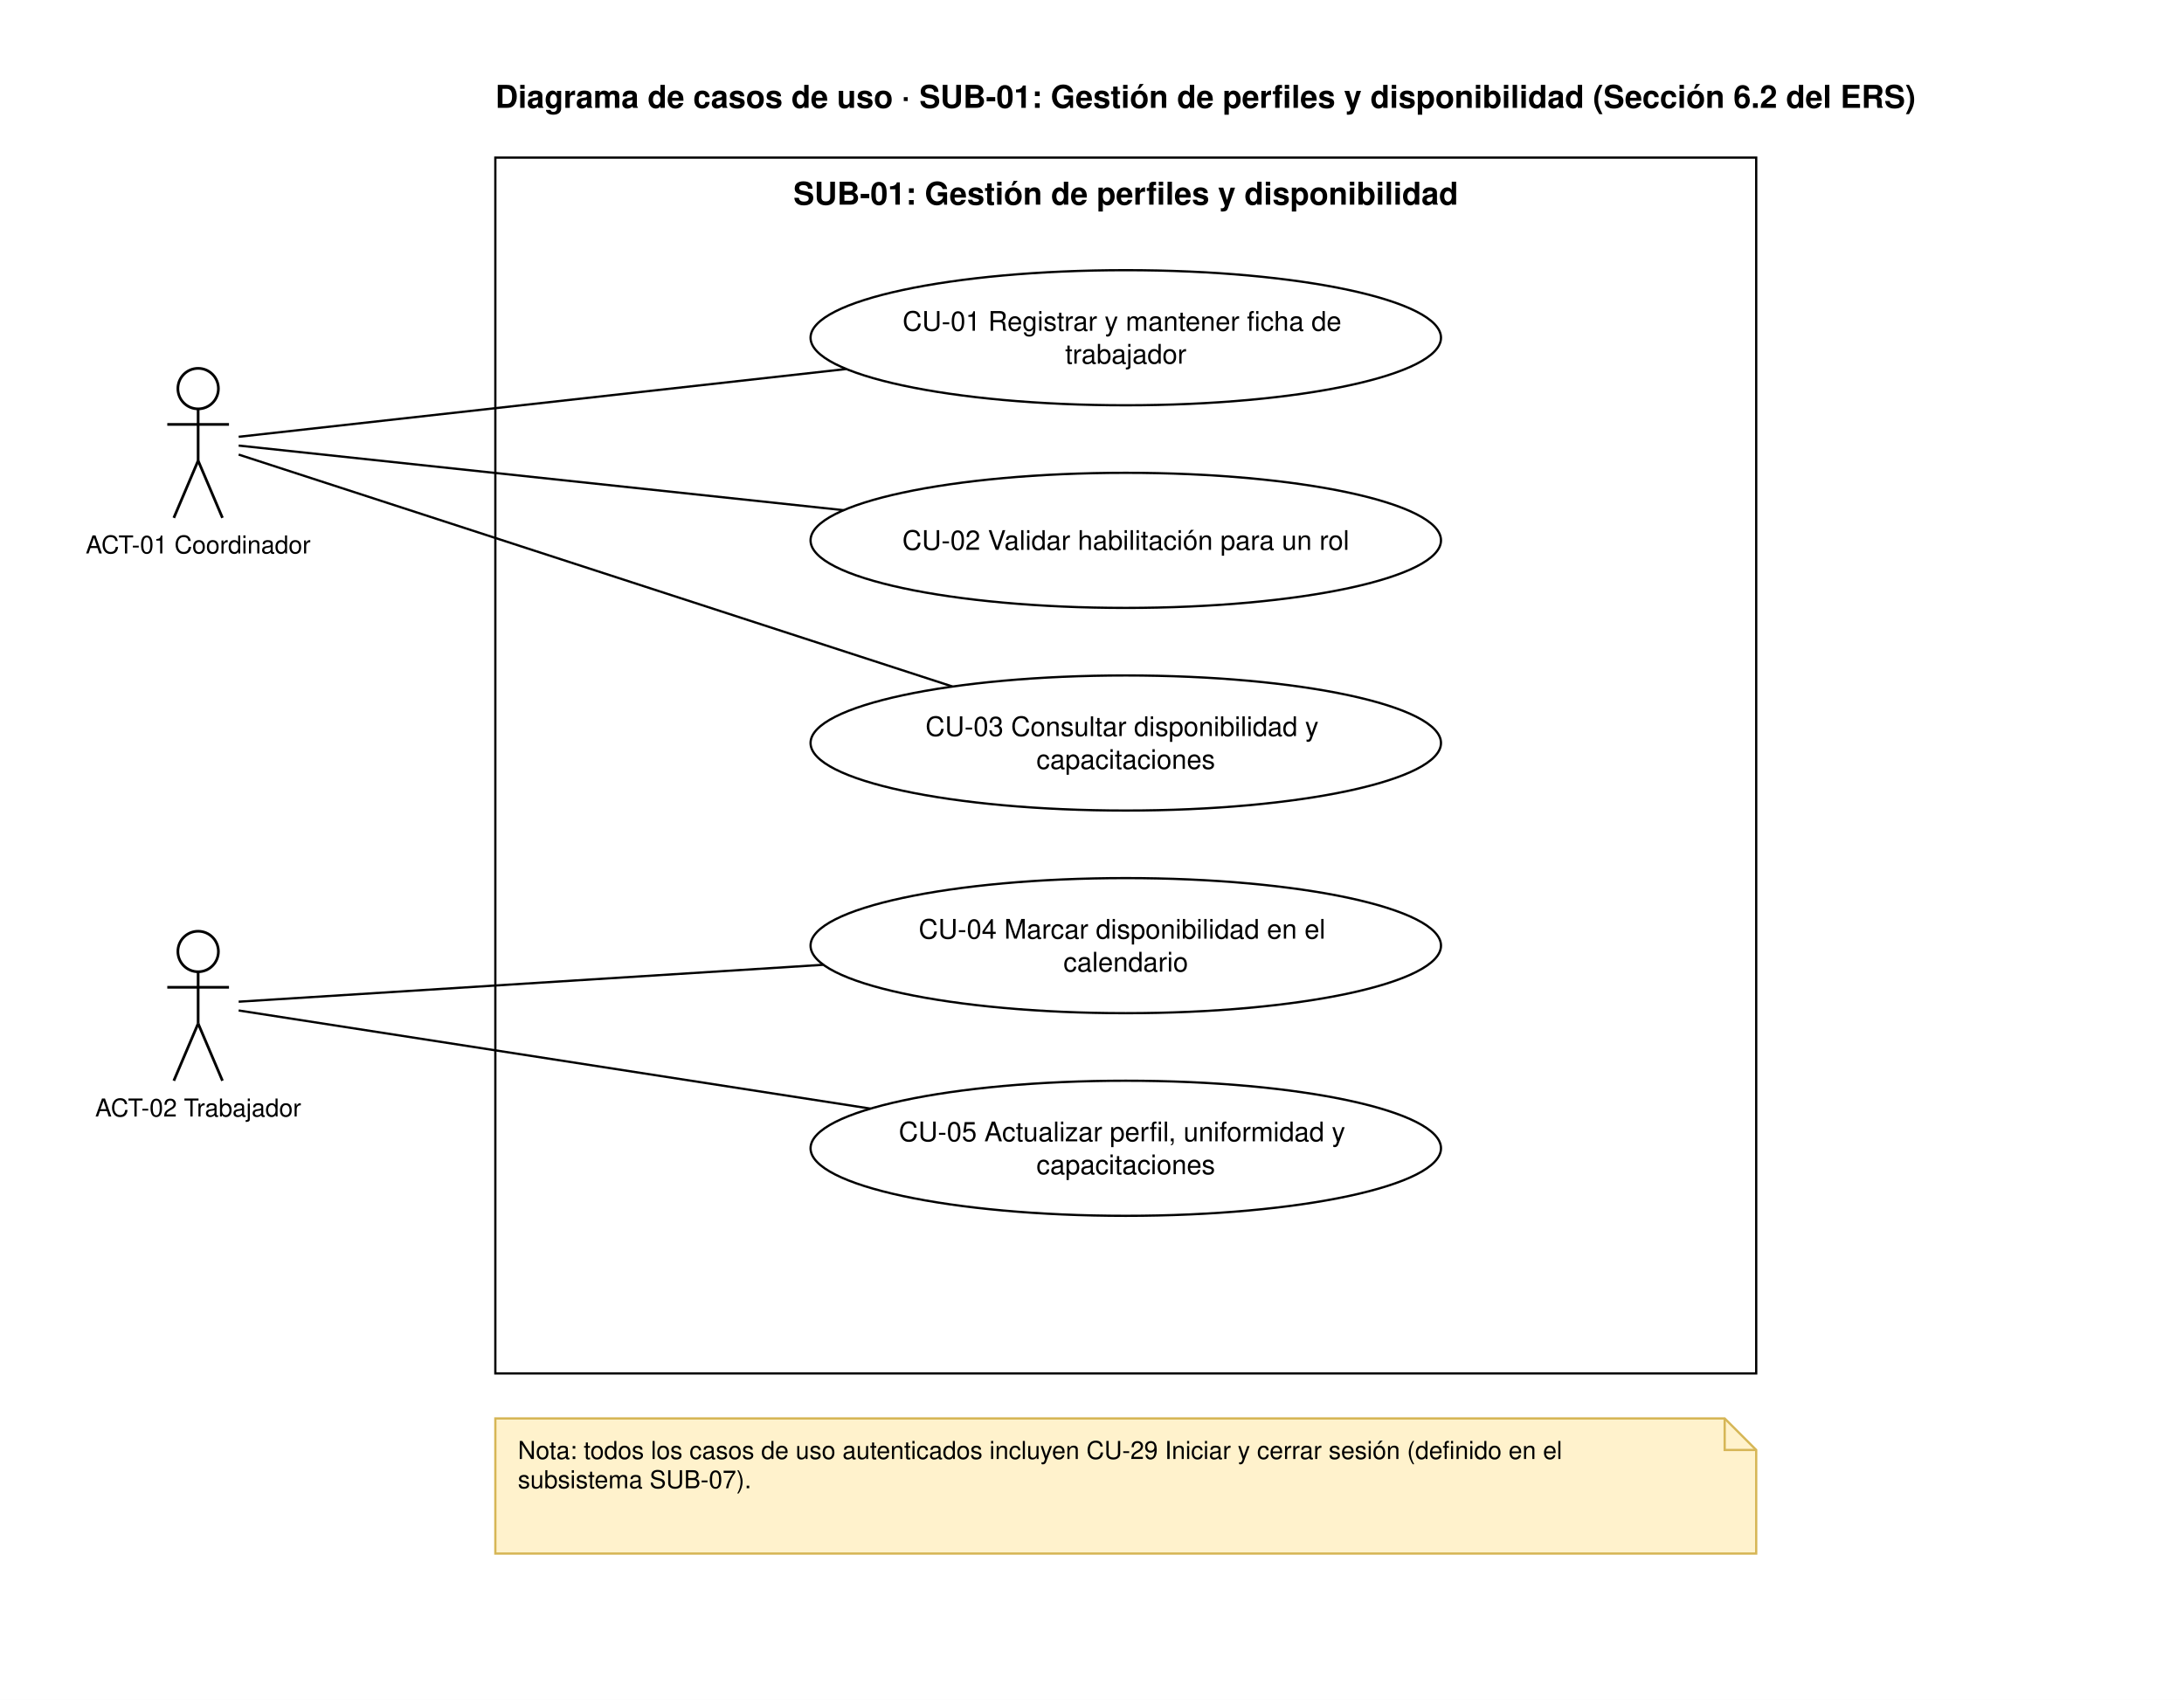
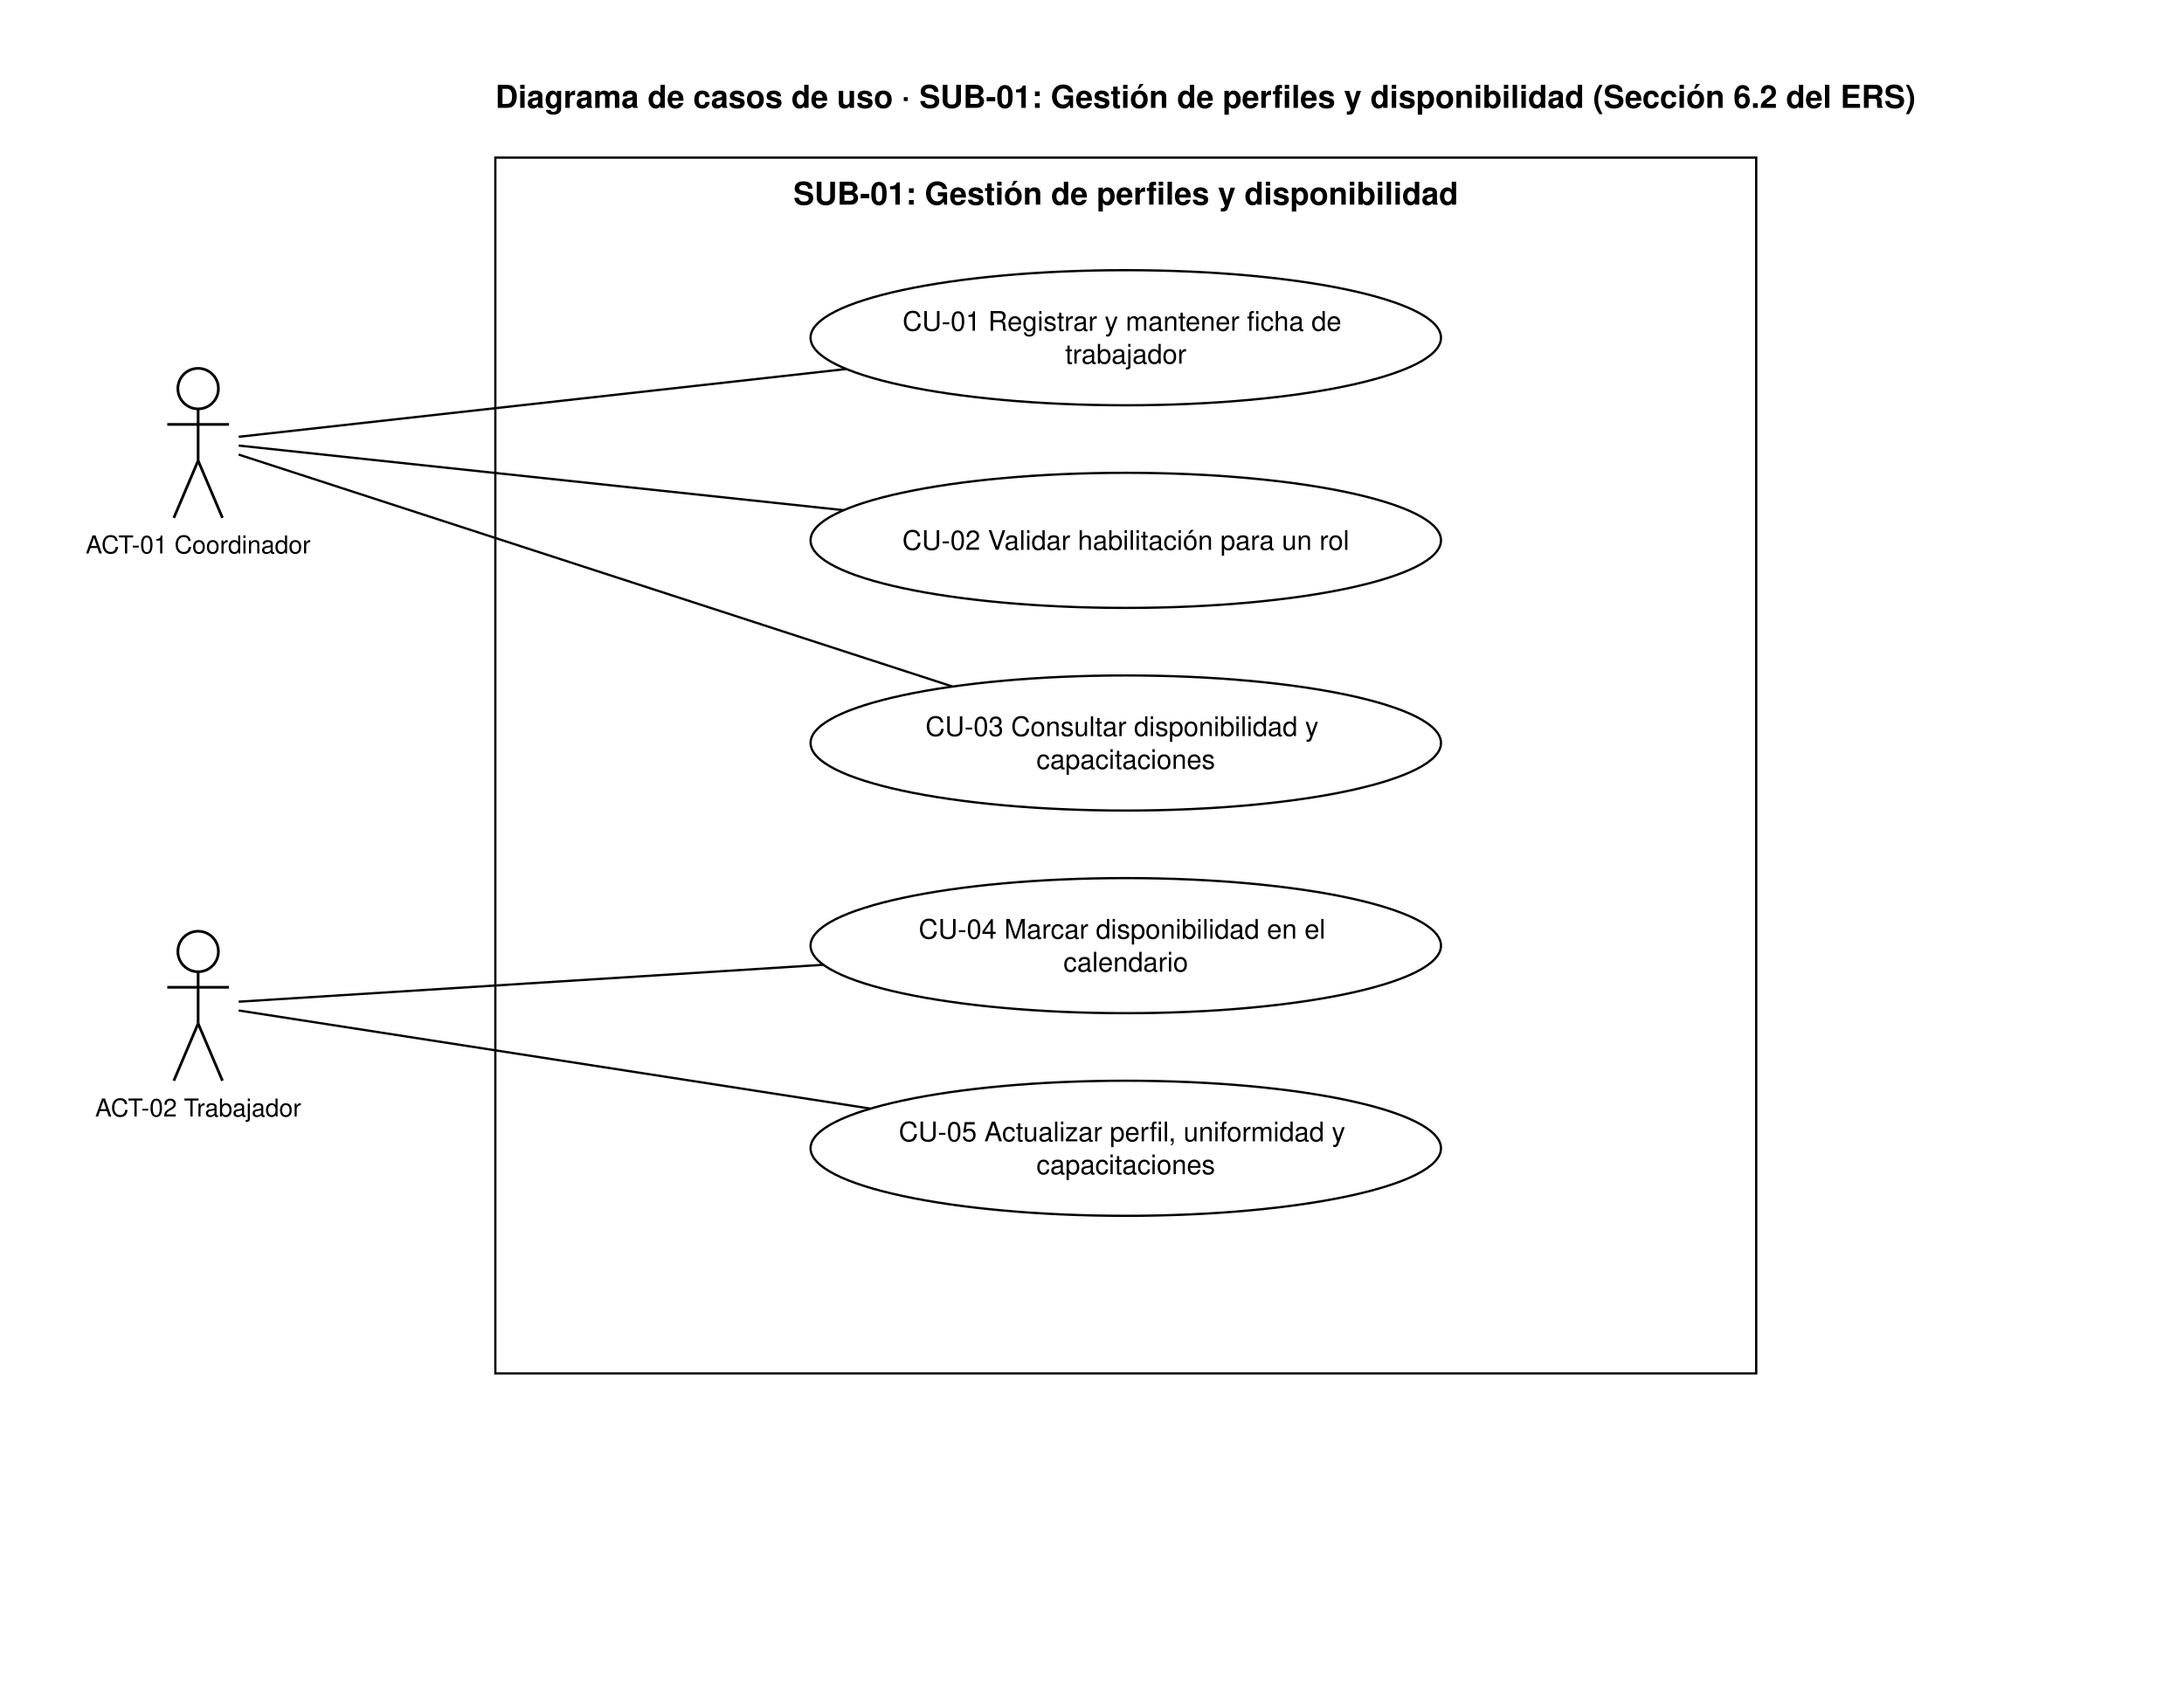
<svg xmlns="http://www.w3.org/2000/svg" viewBox="20.0 -10.0 970.0 755.0" width="970" height="755">
  <rect x="20.0" y="-10.0" width="970.0" height="755.0" fill="#ffffff" />
  <line x1="126.0" y1="184.0" x2="395.8" y2="153.9" stroke="#000000" stroke-width="1" />
  <line x1="126.0" y1="187.9" x2="394.7" y2="216.6" stroke="#000000" stroke-width="1" />
  <line x1="126.0" y1="191.9" x2="443.0" y2="294.9" stroke="#000000" stroke-width="1" />
  <line x1="126.0" y1="434.9" x2="385.7" y2="418.5" stroke="#000000" stroke-width="1" />
  <line x1="126.0" y1="438.8" x2="406.7" y2="482.4" stroke="#000000" stroke-width="1" />
  <text x="240.0" y="37.9" font-family="Helvetica, Arial, sans-serif" font-size="14" text-anchor="start" fill="#000000" font-weight="bold">Diagrama de casos de uso · SUB-01: Gestión de perfiles y disponibilidad (Sección 6.2 del ERS)</text>
  <rect x="240.0" y="60.0" width="560.0" height="540.0" fill="none" stroke="#000000" stroke-width="1" />
  <text x="520.0" y="80.9" font-family="Helvetica, Arial, sans-serif" font-size="14" text-anchor="middle" fill="#000000" font-weight="bold">
    <tspan x="520.0">SUB-01: Gestión de perfiles y disponibilidad</tspan>
  </text>
  <circle cx="108.0" cy="162.6" r="9.0" fill="#ffffff" stroke="#000000" stroke-width="1.2" />
  <line x1="108.0" y1="171.6" x2="108.0" y2="194.6" stroke="#000000" stroke-width="1.2" />
  <line x1="94.3" y1="178.5" x2="121.7" y2="178.5" stroke="#000000" stroke-width="1.2" />
  <line x1="108.0" y1="194.6" x2="97.2" y2="220.0" stroke="#000000" stroke-width="1.2" />
  <line x1="108.0" y1="194.6" x2="118.8" y2="220.0" stroke="#000000" stroke-width="1.2" />
  <text x="108.0" y="235.8" font-family="Helvetica, Arial, sans-serif" font-size="11" text-anchor="middle" fill="#000000">
    <tspan x="108.0">ACT-01 Coordinador</tspan>
  </text>
  <circle cx="108.0" cy="412.6" r="9.0" fill="#ffffff" stroke="#000000" stroke-width="1.2" />
  <line x1="108.0" y1="421.6" x2="108.0" y2="444.6" stroke="#000000" stroke-width="1.2" />
  <line x1="94.3" y1="428.5" x2="121.7" y2="428.5" stroke="#000000" stroke-width="1.2" />
  <line x1="108.0" y1="444.6" x2="97.2" y2="470.0" stroke="#000000" stroke-width="1.2" />
  <line x1="108.0" y1="444.6" x2="118.8" y2="470.0" stroke="#000000" stroke-width="1.2" />
  <text x="108.0" y="485.9" font-family="Helvetica, Arial, sans-serif" font-size="11" text-anchor="middle" fill="#000000">
    <tspan x="108.0">ACT-02 Trabajador</tspan>
  </text>
  <ellipse cx="520.0" cy="140.0" rx="140.0" ry="30.0" fill="#ffffff" stroke="#000000" stroke-width="1" />
  <text x="520.0" y="136.9" font-family="Helvetica, Arial, sans-serif" font-size="12" text-anchor="middle" fill="#000000">
    <tspan x="520.0">CU-01 Registrar y mantener ficha de</tspan>
    <tspan x="520.0" dy="14.6">trabajador</tspan>
  </text>
  <ellipse cx="520.0" cy="230.0" rx="140.0" ry="30.0" fill="#ffffff" stroke="#000000" stroke-width="1" />
  <text x="520.0" y="234.2" font-family="Helvetica, Arial, sans-serif" font-size="12" text-anchor="middle" fill="#000000">
    <tspan x="520.0">CU-02 Validar habilitación para un rol</tspan>
  </text>
  <ellipse cx="520.0" cy="320.0" rx="140.0" ry="30.0" fill="#ffffff" stroke="#000000" stroke-width="1" />
  <text x="520.0" y="316.9" font-family="Helvetica, Arial, sans-serif" font-size="12" text-anchor="middle" fill="#000000">
    <tspan x="520.0">CU-03 Consultar disponibilidad y</tspan>
    <tspan x="520.0" dy="14.6">capacitaciones</tspan>
  </text>
  <ellipse cx="520.0" cy="410.0" rx="140.0" ry="30.0" fill="#ffffff" stroke="#000000" stroke-width="1" />
  <text x="520.0" y="406.9" font-family="Helvetica, Arial, sans-serif" font-size="12" text-anchor="middle" fill="#000000">
    <tspan x="520.0">CU-04 Marcar disponibilidad en el</tspan>
    <tspan x="520.0" dy="14.6">calendario</tspan>
  </text>
  <ellipse cx="520.0" cy="500.0" rx="140.0" ry="30.0" fill="#ffffff" stroke="#000000" stroke-width="1" />
  <text x="520.0" y="496.9" font-family="Helvetica, Arial, sans-serif" font-size="12" text-anchor="middle" fill="#000000">
    <tspan x="520.0">CU-05 Actualizar perfil, uniformidad y</tspan>
    <tspan x="520.0" dy="14.6">capacitaciones</tspan>
  </text>
-   <polygon points="240.0,620.0 786.0,620.0 800.0,634.0 800.0,680.0 240.0,680.0" fill="#fff2cc" stroke="#d6b656" stroke-width="1" />
-   <polyline points="786.0,620.0 786.0,634.0 800.0,634.0" fill="none" stroke="#d6b656" stroke-width="1" />
-   <text x="250.0" y="638.0" font-family="Helvetica, Arial, sans-serif" font-size="11" text-anchor="start" fill="#000000">Nota: todos los casos de uso autenticados incluyen CU-29 Iniciar y cerrar sesión (definido en el</text>
-   <text x="250.0" y="651.0" font-family="Helvetica, Arial, sans-serif" font-size="11" text-anchor="start" fill="#000000">subsistema SUB-07).</text>
</svg>
